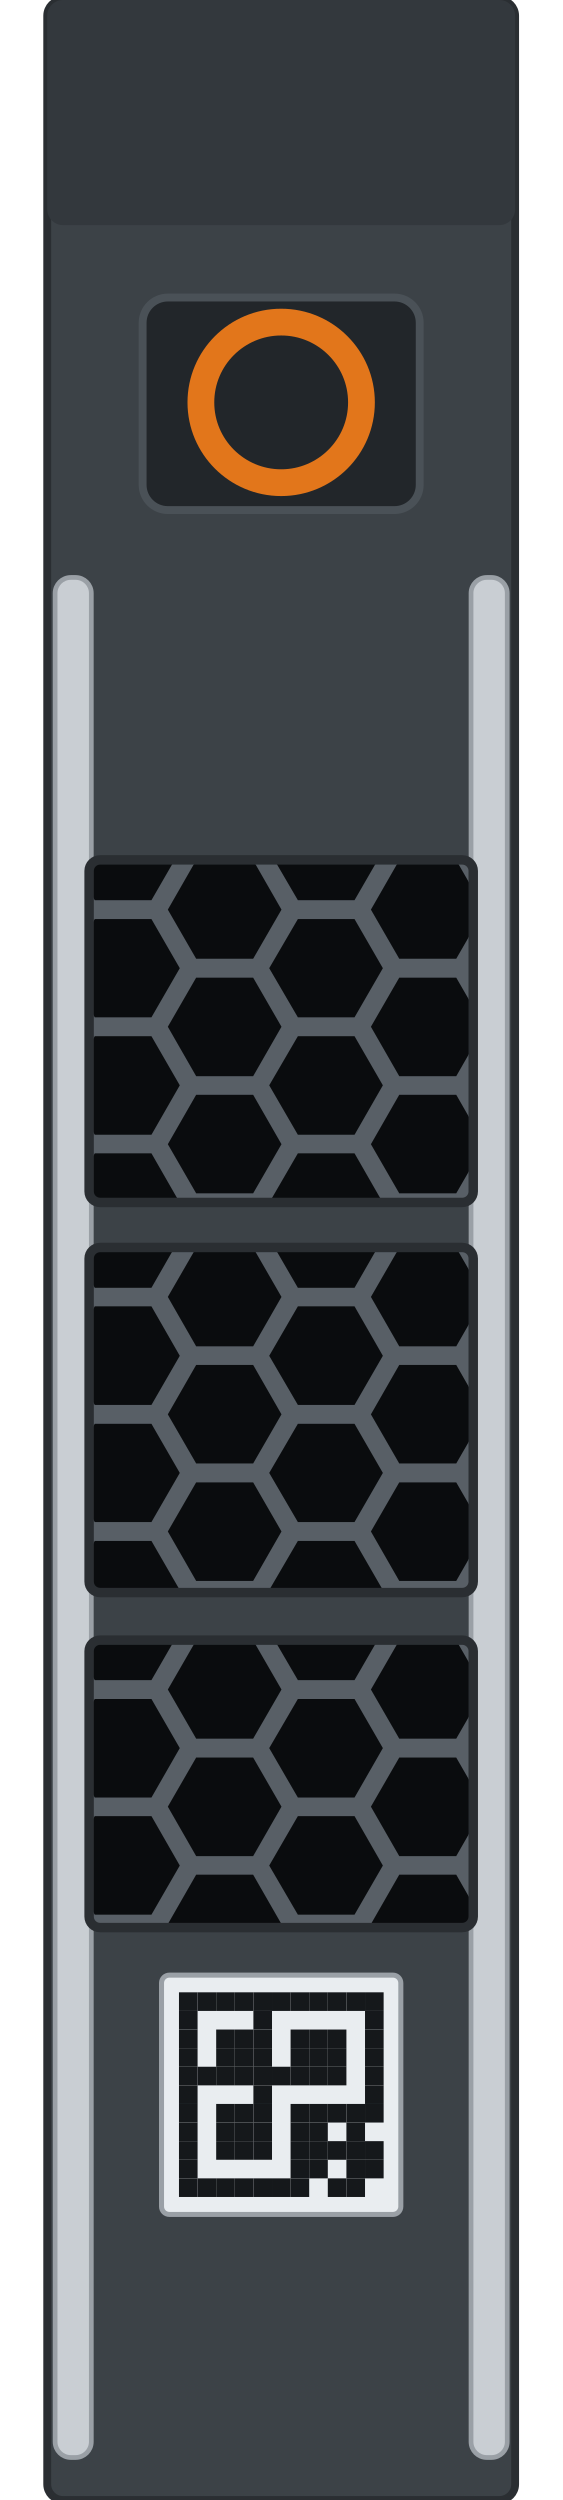
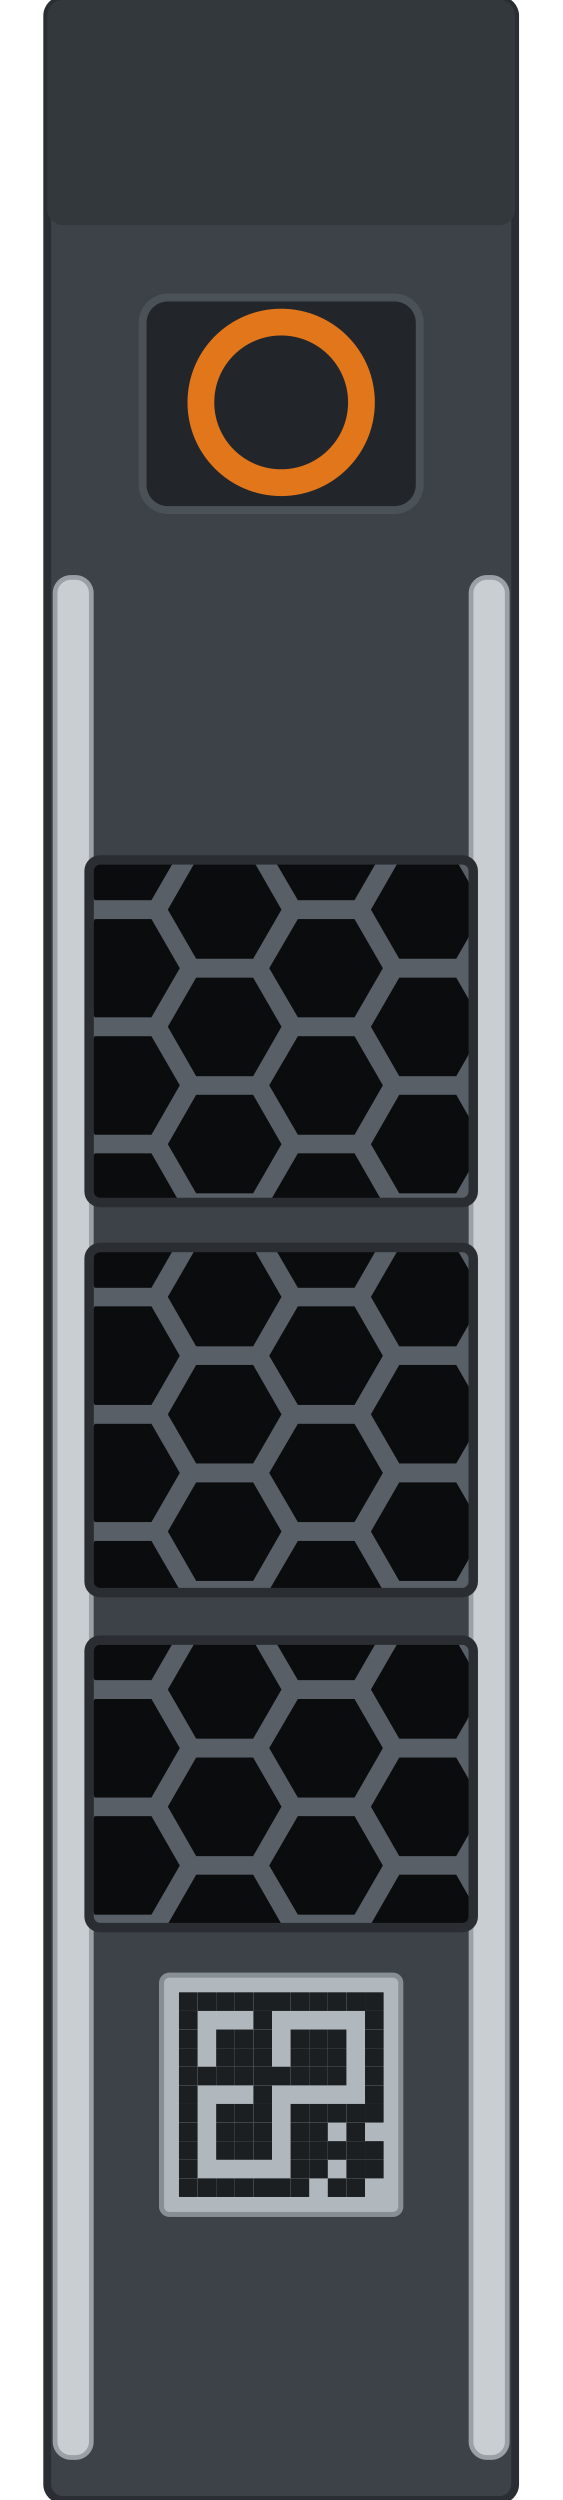
<svg xmlns="http://www.w3.org/2000/svg" width="17.868mm" height="79.4mm" viewBox="0 0 17.868 79.4">
  <defs>
    <clipPath id="w0">
      <rect x="2.83" y="27.31" width="12.20" height="10.88" rx="0.35" />
    </clipPath>
    <clipPath id="w1">
      <rect x="2.83" y="39.62" width="12.20" height="10.96" rx="0.35" />
    </clipPath>
    <clipPath id="w2">
      <rect x="2.83" y="52.09" width="12.20" height="9.13" rx="0.35" />
    </clipPath>
  </defs>
  <rect x="1.50" y="0" width="14.86" height="79.4" rx="0.5" fill="#3c4247" stroke="#2a2e32" stroke-width="0.25" />
  <rect x="1.50" y="0" width="14.86" height="7.15" rx="0.5" fill="#33383d" />
  <rect x="1.75" y="18.34" width="1.15" height="59.71" rx="0.5" fill="#c9ced3" stroke="#9aa0a6" stroke-width="0.15" />
  <rect x="14.96" y="18.34" width="1.15" height="59.71" rx="0.5" fill="#c9ced3" stroke="#9aa0a6" stroke-width="0.15" />
  <rect id="release" x="4.53" y="9.45" width="8.8" height="6.75" rx="0.8" fill="#22262a" stroke="#4a5157" stroke-width="0.25" />
  <circle cx="8.93" cy="12.78" r="2.55" fill="none" stroke="#e2761b" stroke-width="0.85" />
  <g id="window-1" clip-path="url(#w0)">
    <rect x="2.83" y="27.31" width="12.20" height="10.88" fill="#585f66" />
    <g fill="#0a0c0e">
      <path d="M2.49 25.16 L1.59 26.73 L-0.22 26.73 L-1.12 25.16 L-0.22 23.60 L1.59 23.60 Z" />
      <path d="M2.49 28.89 L1.59 30.45 L-0.22 30.45 L-1.12 28.89 L-0.22 27.32 L1.59 27.32 Z" />
      <path d="M2.49 32.61 L1.59 34.18 L-0.22 34.18 L-1.12 32.61 L-0.22 31.05 L1.59 31.05 Z" />
      <path d="M2.49 36.34 L1.59 37.90 L-0.22 37.90 L-1.12 36.34 L-0.22 34.77 L1.59 34.77 Z" />
      <path d="M2.49 40.06 L1.59 41.62 L-0.22 41.62 L-1.12 40.06 L-0.22 38.50 L1.59 38.50 Z" />
      <path d="M5.71 27.03 L4.81 28.59 L3.01 28.59 L2.10 27.03 L3.01 25.46 L4.81 25.46 Z" />
      <path d="M5.71 30.75 L4.81 32.31 L3.01 32.31 L2.10 30.75 L3.01 29.19 L4.81 29.19 Z" />
      <path d="M5.71 34.47 L4.81 36.04 L3.01 36.04 L2.10 34.47 L3.01 32.91 L4.81 32.91 Z" />
      <path d="M5.71 38.20 L4.81 39.76 L3.01 39.76 L2.10 38.20 L3.01 36.63 L4.81 36.63 Z" />
      <path d="M8.94 25.16 L8.04 26.73 L6.23 26.73 L5.33 25.16 L6.23 23.60 L8.04 23.60 Z" />
      <path d="M8.94 28.89 L8.04 30.45 L6.23 30.45 L5.33 28.89 L6.23 27.32 L8.04 27.32 Z" />
      <path d="M8.94 32.61 L8.04 34.18 L6.23 34.18 L5.33 32.61 L6.23 31.05 L8.04 31.05 Z" />
      <path d="M8.94 36.34 L8.04 37.90 L6.23 37.90 L5.33 36.34 L6.23 34.77 L8.04 34.77 Z" />
      <path d="M8.94 40.06 L8.04 41.62 L6.23 41.62 L5.33 40.06 L6.23 38.50 L8.04 38.50 Z" />
      <path d="M12.16 27.03 L11.26 28.59 L9.46 28.59 L8.55 27.03 L9.46 25.46 L11.26 25.46 Z" />
      <path d="M12.16 30.75 L11.26 32.31 L9.46 32.31 L8.55 30.75 L9.46 29.19 L11.26 29.19 Z" />
      <path d="M12.16 34.47 L11.26 36.04 L9.46 36.04 L8.55 34.47 L9.46 32.91 L11.26 32.91 Z" />
      <path d="M12.16 38.20 L11.26 39.76 L9.46 39.76 L8.55 38.20 L9.46 36.63 L11.26 36.63 Z" />
      <path d="M15.39 25.16 L14.49 26.73 L12.68 26.73 L11.78 25.16 L12.68 23.60 L14.49 23.60 Z" />
      <path d="M15.39 28.89 L14.49 30.45 L12.68 30.45 L11.78 28.89 L12.68 27.32 L14.49 27.32 Z" />
      <path d="M15.39 32.61 L14.49 34.18 L12.68 34.18 L11.78 32.61 L12.68 31.05 L14.49 31.05 Z" />
      <path d="M15.39 36.34 L14.49 37.90 L12.68 37.90 L11.78 36.34 L12.68 34.77 L14.49 34.77 Z" />
      <path d="M15.39 40.06 L14.49 41.62 L12.68 41.62 L11.78 40.06 L12.68 38.50 L14.49 38.50 Z" />
      <path d="M18.61 27.03 L17.71 28.59 L15.91 28.59 L15.00 27.03 L15.91 25.46 L17.71 25.46 Z" />
      <path d="M18.61 30.75 L17.71 32.31 L15.91 32.31 L15.00 30.75 L15.91 29.19 L17.71 29.19 Z" />
      <path d="M18.61 34.47 L17.71 36.04 L15.91 36.04 L15.00 34.47 L15.91 32.91 L17.71 32.91 Z" />
      <path d="M18.61 38.20 L17.71 39.76 L15.91 39.76 L15.00 38.20 L15.91 36.63 L17.71 36.63 Z" />
    </g>
  </g>
  <rect x="2.83" y="27.31" width="12.20" height="10.88" rx="0.35" fill="none" stroke="#2a2e32" stroke-width="0.3" />
  <g id="window-2" clip-path="url(#w1)">
    <rect x="2.83" y="39.62" width="12.20" height="10.96" fill="#585f66" />
    <g fill="#0a0c0e">
      <path d="M2.49 37.47 L1.59 39.03 L-0.22 39.03 L-1.12 37.47 L-0.22 35.91 L1.59 35.91 Z" />
      <path d="M2.49 41.19 L1.59 42.76 L-0.22 42.76 L-1.12 41.19 L-0.22 39.63 L1.59 39.63 Z" />
      <path d="M2.49 44.92 L1.59 46.48 L-0.22 46.48 L-1.12 44.92 L-0.22 43.35 L1.59 43.35 Z" />
      <path d="M2.49 48.64 L1.59 50.21 L-0.22 50.21 L-1.12 48.64 L-0.22 47.08 L1.59 47.08 Z" />
      <path d="M2.49 52.37 L1.59 53.93 L-0.22 53.93 L-1.12 52.37 L-0.22 50.80 L1.59 50.80 Z" />
      <path d="M5.71 39.33 L4.81 40.90 L3.01 40.90 L2.10 39.33 L3.01 37.77 L4.81 37.77 Z" />
      <path d="M5.71 43.06 L4.81 44.62 L3.01 44.62 L2.10 43.06 L3.01 41.49 L4.81 41.49 Z" />
      <path d="M5.71 46.78 L4.81 48.34 L3.01 48.34 L2.10 46.78 L3.01 45.22 L4.81 45.22 Z" />
      <path d="M5.71 50.50 L4.81 52.07 L3.01 52.07 L2.10 50.50 L3.01 48.94 L4.81 48.94 Z" />
      <path d="M8.94 37.47 L8.04 39.03 L6.23 39.03 L5.33 37.47 L6.23 35.91 L8.04 35.91 Z" />
      <path d="M8.94 41.19 L8.04 42.76 L6.23 42.76 L5.33 41.19 L6.23 39.63 L8.04 39.63 Z" />
      <path d="M8.94 44.92 L8.04 46.48 L6.23 46.48 L5.33 44.92 L6.23 43.35 L8.04 43.35 Z" />
      <path d="M8.94 48.64 L8.04 50.21 L6.23 50.21 L5.33 48.64 L6.23 47.08 L8.04 47.08 Z" />
      <path d="M8.94 52.37 L8.04 53.93 L6.23 53.93 L5.33 52.37 L6.23 50.80 L8.04 50.80 Z" />
      <path d="M12.16 39.33 L11.26 40.90 L9.46 40.90 L8.55 39.33 L9.46 37.77 L11.26 37.77 Z" />
      <path d="M12.16 43.06 L11.26 44.62 L9.46 44.62 L8.55 43.06 L9.46 41.49 L11.26 41.49 Z" />
      <path d="M12.16 46.78 L11.26 48.34 L9.46 48.34 L8.55 46.78 L9.46 45.22 L11.26 45.22 Z" />
      <path d="M12.16 50.50 L11.26 52.07 L9.46 52.07 L8.55 50.50 L9.46 48.94 L11.26 48.94 Z" />
      <path d="M15.39 37.47 L14.49 39.03 L12.68 39.03 L11.78 37.47 L12.68 35.91 L14.49 35.91 Z" />
      <path d="M15.39 41.19 L14.49 42.76 L12.68 42.76 L11.78 41.19 L12.68 39.63 L14.49 39.63 Z" />
      <path d="M15.39 44.92 L14.49 46.48 L12.68 46.48 L11.78 44.92 L12.68 43.35 L14.49 43.35 Z" />
      <path d="M15.39 48.64 L14.49 50.21 L12.68 50.21 L11.78 48.64 L12.68 47.08 L14.49 47.08 Z" />
      <path d="M15.39 52.37 L14.49 53.93 L12.68 53.93 L11.78 52.37 L12.68 50.80 L14.49 50.80 Z" />
      <path d="M18.61 39.33 L17.71 40.90 L15.91 40.90 L15.00 39.33 L15.91 37.77 L17.71 37.77 Z" />
      <path d="M18.61 43.06 L17.71 44.62 L15.91 44.62 L15.00 43.06 L15.91 41.49 L17.71 41.49 Z" />
      <path d="M18.61 46.78 L17.71 48.34 L15.91 48.34 L15.00 46.78 L15.91 45.22 L17.71 45.22 Z" />
      <path d="M18.61 50.50 L17.71 52.07 L15.91 52.07 L15.00 50.50 L15.91 48.94 L17.71 48.94 Z" />
    </g>
  </g>
  <rect x="2.83" y="39.62" width="12.20" height="10.96" rx="0.35" fill="none" stroke="#2a2e32" stroke-width="0.3" />
  <g id="window-3" clip-path="url(#w2)">
    <rect x="2.83" y="52.09" width="12.20" height="9.13" fill="#585f66" />
    <g fill="#0a0c0e">
      <path d="M2.49 49.94 L1.59 51.50 L-0.22 51.50 L-1.12 49.94 L-0.22 48.37 L1.59 48.37 Z" />
      <path d="M2.49 53.66 L1.59 55.22 L-0.22 55.22 L-1.12 53.66 L-0.22 52.10 L1.59 52.10 Z" />
      <path d="M2.49 57.38 L1.59 58.95 L-0.22 58.95 L-1.12 57.38 L-0.22 55.82 L1.59 55.82 Z" />
      <path d="M2.49 61.11 L1.59 62.67 L-0.22 62.67 L-1.12 61.11 L-0.22 59.54 L1.59 59.54 Z" />
      <path d="M5.71 51.80 L4.81 53.36 L3.01 53.36 L2.10 51.80 L3.01 50.23 L4.81 50.23 Z" />
      <path d="M5.71 55.52 L4.81 57.09 L3.01 57.09 L2.10 55.52 L3.01 53.96 L4.81 53.96 Z" />
      <path d="M5.71 59.25 L4.81 60.81 L3.01 60.81 L2.10 59.25 L3.01 57.68 L4.81 57.68 Z" />
      <path d="M5.71 62.97 L4.81 64.53 L3.01 64.53 L2.10 62.97 L3.01 61.41 L4.81 61.41 Z" />
      <path d="M8.94 49.94 L8.04 51.50 L6.23 51.50 L5.33 49.94 L6.23 48.37 L8.04 48.37 Z" />
      <path d="M8.94 53.66 L8.04 55.22 L6.23 55.22 L5.33 53.66 L6.23 52.10 L8.04 52.10 Z" />
      <path d="M8.94 57.38 L8.04 58.95 L6.23 58.95 L5.33 57.38 L6.23 55.82 L8.04 55.82 Z" />
      <path d="M8.94 61.11 L8.04 62.67 L6.23 62.67 L5.33 61.11 L6.23 59.54 L8.04 59.54 Z" />
      <path d="M12.16 51.80 L11.26 53.36 L9.46 53.36 L8.55 51.80 L9.46 50.23 L11.26 50.23 Z" />
      <path d="M12.16 55.52 L11.26 57.09 L9.46 57.09 L8.55 55.52 L9.46 53.96 L11.26 53.96 Z" />
      <path d="M12.16 59.25 L11.26 60.81 L9.46 60.81 L8.55 59.25 L9.46 57.68 L11.26 57.68 Z" />
      <path d="M12.16 62.97 L11.26 64.53 L9.46 64.53 L8.55 62.97 L9.46 61.41 L11.26 61.41 Z" />
      <path d="M15.39 49.94 L14.49 51.50 L12.68 51.50 L11.78 49.94 L12.68 48.37 L14.49 48.37 Z" />
      <path d="M15.39 53.66 L14.49 55.22 L12.68 55.22 L11.78 53.66 L12.68 52.10 L14.49 52.10 Z" />
      <path d="M15.39 57.38 L14.49 58.95 L12.68 58.95 L11.78 57.38 L12.68 55.82 L14.49 55.82 Z" />
      <path d="M15.39 61.11 L14.49 62.67 L12.68 62.67 L11.78 61.11 L12.68 59.54 L14.49 59.54 Z" />
      <path d="M18.61 51.80 L17.71 53.36 L15.91 53.36 L15.00 51.80 L15.91 50.23 L17.71 50.23 Z" />
      <path d="M18.61 55.52 L17.71 57.09 L15.91 57.09 L15.00 55.52 L15.91 53.96 L17.71 53.96 Z" />
      <path d="M18.61 59.25 L17.71 60.81 L15.91 60.81 L15.00 59.25 L15.91 57.68 L17.71 57.68 Z" />
      <path d="M18.61 62.97 L17.71 64.53 L15.91 64.53 L15.00 62.97 L15.91 61.41 L17.71 61.41 Z" />
    </g>
  </g>
  <rect x="2.83" y="52.09" width="12.20" height="9.13" rx="0.35" fill="none" stroke="#2a2e32" stroke-width="0.3" />
-   <rect id="label" x="5.13" y="62.73" width="7.60" height="7.60" rx="0.25" fill="#e9edf0" stroke="#9aa0a6" stroke-width="0.16" />
-   <g fill="#15181b">
+   <rect id="label" x="5.13" y="62.73" width="7.60" height="7.60" rx="0.25" fill="#b0b7bd" stroke="#878e94" stroke-width="0.16" />
+   <g fill="#1b1f22">
    <rect x="5.684" y="63.276" width="0.591" height="0.591" />
    <rect x="6.275" y="63.276" width="0.591" height="0.591" />
    <rect x="6.866" y="63.276" width="0.591" height="0.591" />
    <rect x="7.457" y="63.276" width="0.591" height="0.591" />
    <rect x="8.048" y="63.276" width="0.591" height="0.591" />
    <rect x="8.639" y="63.276" width="0.591" height="0.591" />
    <rect x="9.229" y="63.276" width="0.591" height="0.591" />
    <rect x="9.820" y="63.276" width="0.591" height="0.591" />
    <rect x="10.411" y="63.276" width="0.591" height="0.591" />
    <rect x="11.002" y="63.276" width="0.591" height="0.591" />
    <rect x="11.593" y="63.276" width="0.591" height="0.591" />
    <rect x="5.684" y="63.867" width="0.591" height="0.591" />
    <rect x="8.048" y="63.867" width="0.591" height="0.591" />
    <rect x="11.593" y="63.867" width="0.591" height="0.591" />
    <rect x="5.684" y="64.458" width="0.591" height="0.591" />
    <rect x="6.866" y="64.458" width="0.591" height="0.591" />
    <rect x="7.457" y="64.458" width="0.591" height="0.591" />
    <rect x="8.048" y="64.458" width="0.591" height="0.591" />
    <rect x="9.229" y="64.458" width="0.591" height="0.591" />
    <rect x="9.820" y="64.458" width="0.591" height="0.591" />
    <rect x="10.411" y="64.458" width="0.591" height="0.591" />
    <rect x="11.593" y="64.458" width="0.591" height="0.591" />
    <rect x="5.684" y="65.049" width="0.591" height="0.591" />
    <rect x="6.866" y="65.049" width="0.591" height="0.591" />
    <rect x="7.457" y="65.049" width="0.591" height="0.591" />
    <rect x="8.048" y="65.049" width="0.591" height="0.591" />
    <rect x="9.229" y="65.049" width="0.591" height="0.591" />
    <rect x="9.820" y="65.049" width="0.591" height="0.591" />
    <rect x="10.411" y="65.049" width="0.591" height="0.591" />
    <rect x="11.593" y="65.049" width="0.591" height="0.591" />
    <rect x="5.684" y="65.640" width="0.591" height="0.591" />
    <rect x="6.275" y="65.640" width="0.591" height="0.591" />
    <rect x="6.866" y="65.640" width="0.591" height="0.591" />
    <rect x="7.457" y="65.640" width="0.591" height="0.591" />
    <rect x="8.048" y="65.640" width="0.591" height="0.591" />
    <rect x="8.639" y="65.640" width="0.591" height="0.591" />
    <rect x="9.229" y="65.640" width="0.591" height="0.591" />
    <rect x="9.820" y="65.640" width="0.591" height="0.591" />
    <rect x="10.411" y="65.640" width="0.591" height="0.591" />
    <rect x="11.593" y="65.640" width="0.591" height="0.591" />
    <rect x="5.684" y="66.231" width="0.591" height="0.591" />
    <rect x="8.048" y="66.231" width="0.591" height="0.591" />
    <rect x="11.593" y="66.231" width="0.591" height="0.591" />
    <rect x="5.684" y="66.821" width="0.591" height="0.591" />
    <rect x="6.866" y="66.821" width="0.591" height="0.591" />
    <rect x="7.457" y="66.821" width="0.591" height="0.591" />
    <rect x="8.048" y="66.821" width="0.591" height="0.591" />
    <rect x="9.229" y="66.821" width="0.591" height="0.591" />
    <rect x="9.820" y="66.821" width="0.591" height="0.591" />
    <rect x="10.411" y="66.821" width="0.591" height="0.591" />
    <rect x="11.002" y="66.821" width="0.591" height="0.591" />
    <rect x="11.593" y="66.821" width="0.591" height="0.591" />
    <rect x="5.684" y="67.412" width="0.591" height="0.591" />
    <rect x="6.866" y="67.412" width="0.591" height="0.591" />
    <rect x="7.457" y="67.412" width="0.591" height="0.591" />
    <rect x="8.048" y="67.412" width="0.591" height="0.591" />
    <rect x="9.229" y="67.412" width="0.591" height="0.591" />
    <rect x="9.820" y="67.412" width="0.591" height="0.591" />
    <rect x="11.002" y="67.412" width="0.591" height="0.591" />
    <rect x="5.684" y="68.003" width="0.591" height="0.591" />
    <rect x="6.866" y="68.003" width="0.591" height="0.591" />
    <rect x="7.457" y="68.003" width="0.591" height="0.591" />
    <rect x="8.048" y="68.003" width="0.591" height="0.591" />
    <rect x="9.229" y="68.003" width="0.591" height="0.591" />
    <rect x="9.820" y="68.003" width="0.591" height="0.591" />
    <rect x="10.411" y="68.003" width="0.591" height="0.591" />
    <rect x="11.002" y="68.003" width="0.591" height="0.591" />
    <rect x="11.593" y="68.003" width="0.591" height="0.591" />
    <rect x="5.684" y="68.594" width="0.591" height="0.591" />
    <rect x="9.229" y="68.594" width="0.591" height="0.591" />
    <rect x="9.820" y="68.594" width="0.591" height="0.591" />
    <rect x="11.002" y="68.594" width="0.591" height="0.591" />
    <rect x="11.593" y="68.594" width="0.591" height="0.591" />
    <rect x="5.684" y="69.185" width="0.591" height="0.591" />
    <rect x="6.275" y="69.185" width="0.591" height="0.591" />
    <rect x="6.866" y="69.185" width="0.591" height="0.591" />
    <rect x="7.457" y="69.185" width="0.591" height="0.591" />
    <rect x="8.048" y="69.185" width="0.591" height="0.591" />
    <rect x="8.639" y="69.185" width="0.591" height="0.591" />
    <rect x="9.229" y="69.185" width="0.591" height="0.591" />
    <rect x="10.411" y="69.185" width="0.591" height="0.591" />
    <rect x="11.002" y="69.185" width="0.591" height="0.591" />
  </g>
</svg>
